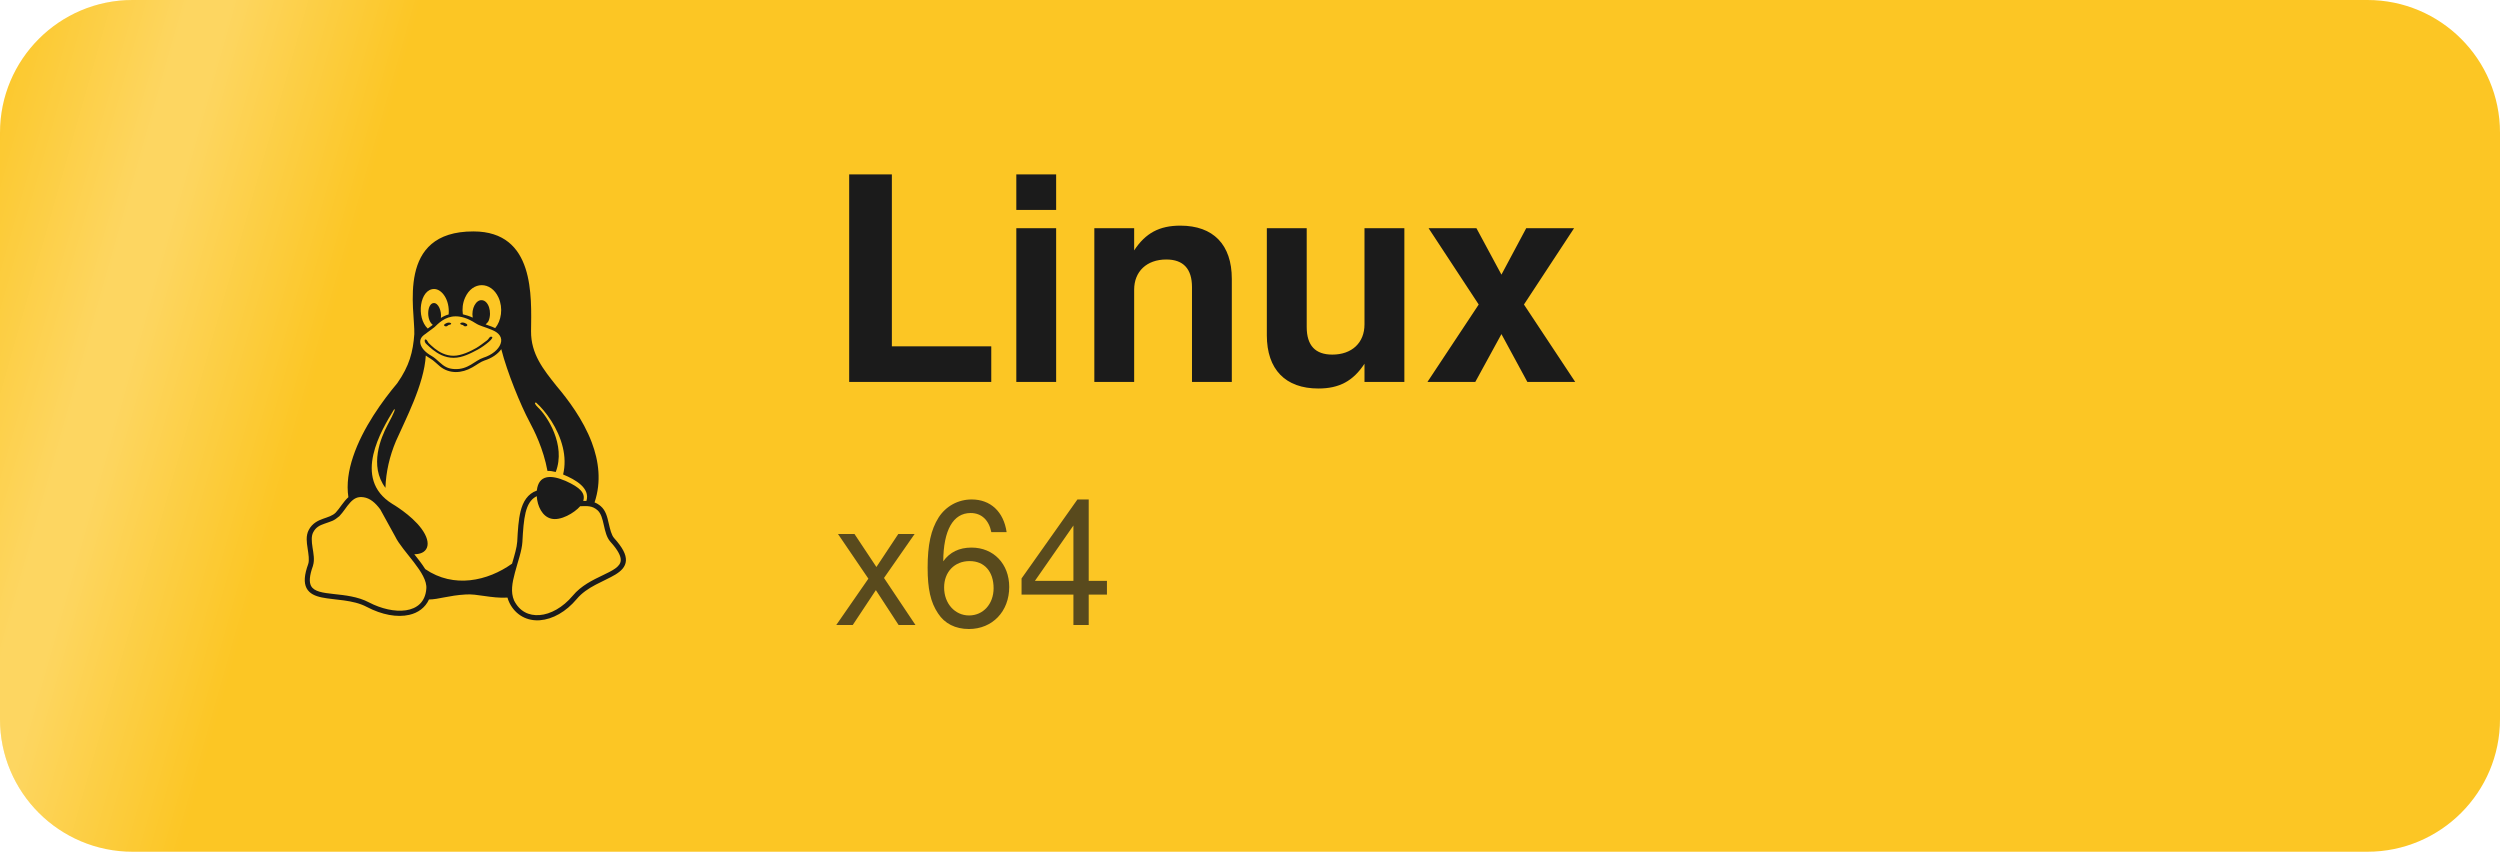
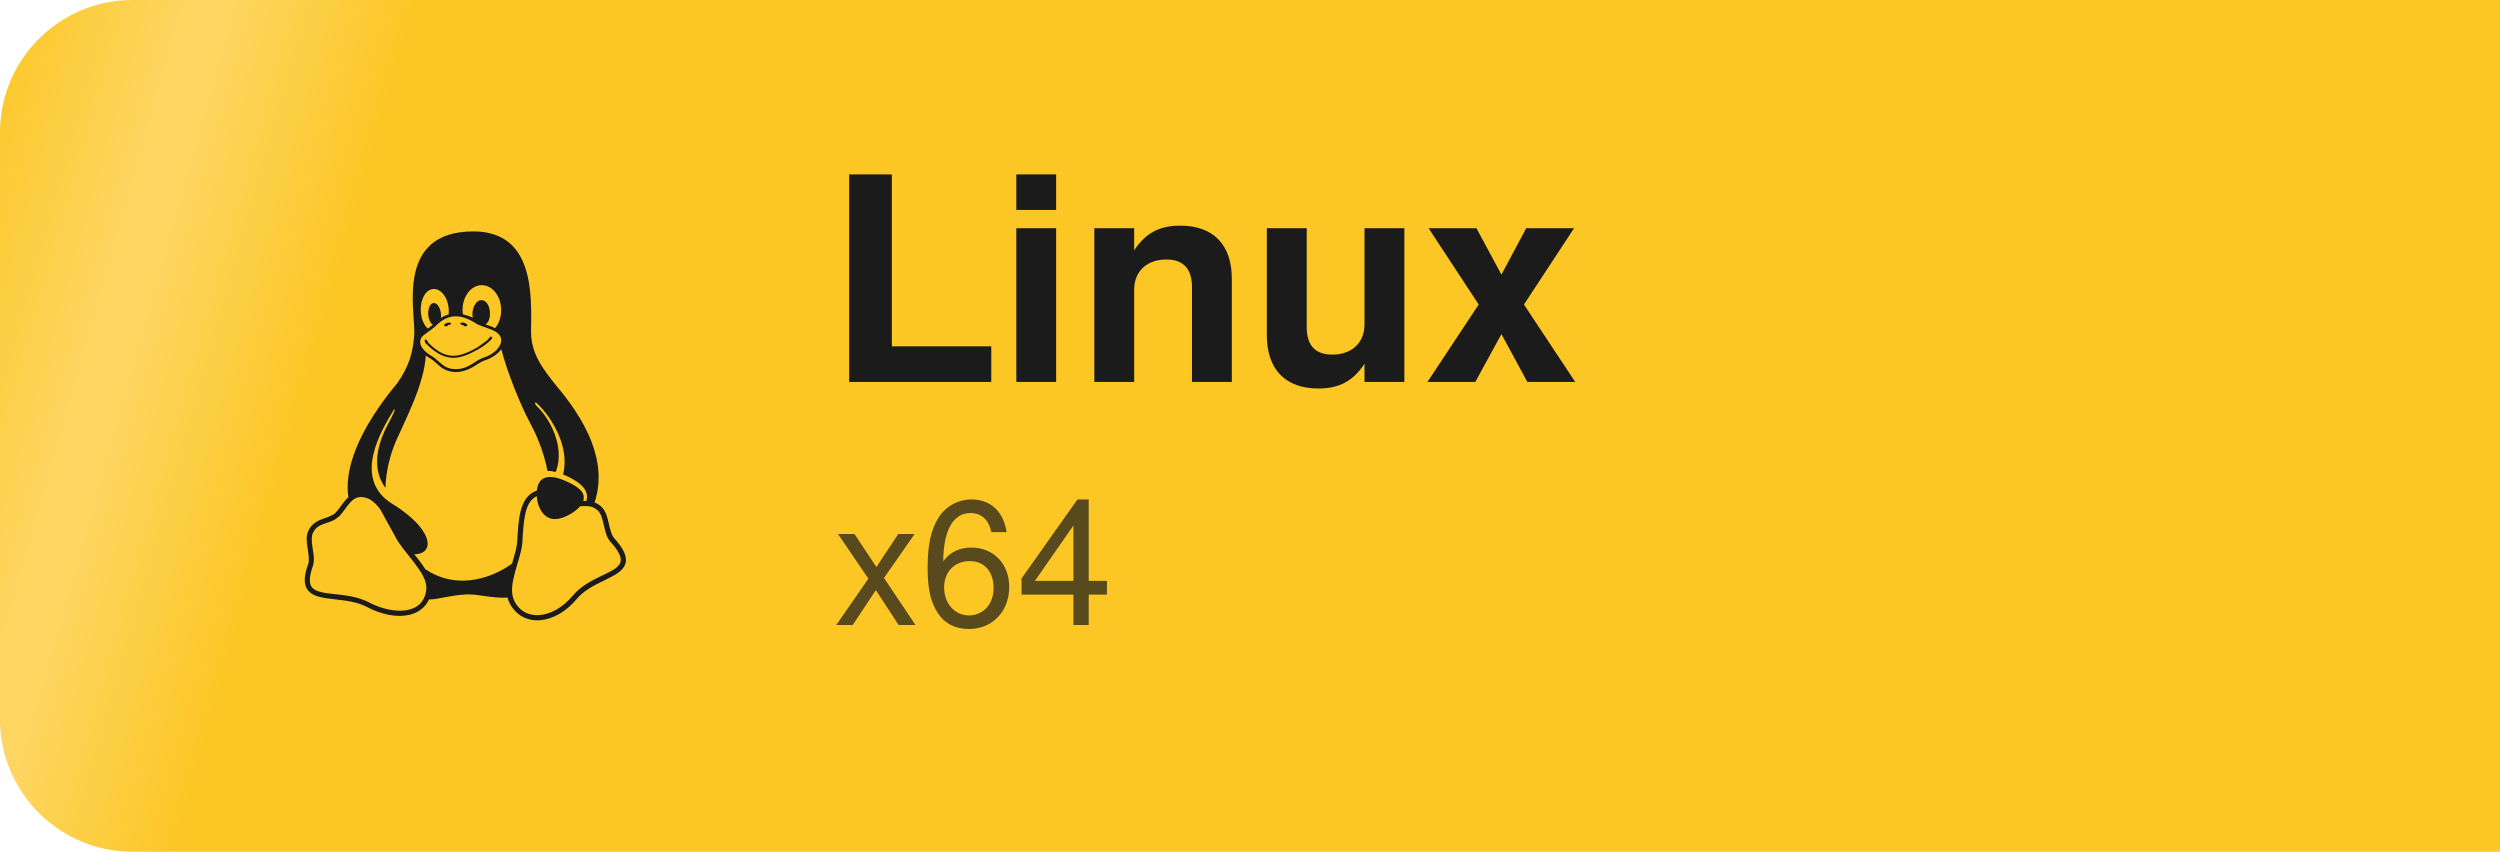
<svg xmlns="http://www.w3.org/2000/svg" viewBox="0 0 720 245.3" width="720" height="245.3" role="img" aria-label="Download for Linux">
  <defs>
    <clipPath id="edge">
-       <path d="M38.2,0 H681.8 A38.2,38.2 0 0 1 720,38.2 V207.1 A38.2,38.2 0 0 1 681.8,245.3 H38.2 A38.2,38.2 0 0 1 0,207.1 V38.2 A38.2,38.2 0 0 1 38.2,0 Z" />
+       <path d="M38.2,0 H720 V245.3 H38.2 A38.2,38.2 0 0 1 0,207.1 V38.2 A38.2,38.2 0 0 1 38.2,0 Z" />
    </clipPath>
    <linearGradient id="sheen" x1="0" y1="0" x2="1" y2="0">
      <stop offset="0" stop-color="#fff" stop-opacity="0" />
      <stop offset="0.45" stop-color="#fff" stop-opacity="0.28" />
      <stop offset="0.55" stop-color="#fff" stop-opacity="0.28" />
      <stop offset="1" stop-color="#fff" stop-opacity="0" />
    </linearGradient>
  </defs>
  <style>
    @keyframes pass {
      0%       { transform: translateX(-226.6px); }
-       12.89%   { transform: translateX(946.6px); }
+       11.89%   { transform: translateX(946.6px); }
      100%     { transform: translateX(946.6px); }
    }
-     .band { animation: pass 9.861s linear 3.743s infinite backwards; }
+     .band { animation: pass 10.693s linear 2.081s infinite backwards; }
    @media (prefers-reduced-motion: reduce) {
      .band { animation: none; opacity: 0; }
    }
  </style>
-   <path d="M38.2,0 H681.8 A38.2,38.2 0 0 1 720,38.2 V207.1 A38.2,38.2 0 0 1 681.8,245.3 H38.2 A38.2,38.2 0 0 1 0,207.1 V38.2 A38.2,38.2 0 0 1 38.2,0 Z" fill="#fcc624" />
+   <path d="M38.2,0 H720 V245.3 H38.2 A38.2,38.2 0 0 1 0,207.1 V38.2 A38.2,38.2 0 0 1 38.2,0 Z" fill="#fcc624" />
  <g transform="translate(85.0 66.65) scale(0.21875)" fill="#1b1b1b">
    <path d="M220.8 123.3c1 .5 1.8 1.7 3 1.7 1.1 0 2.8-.4 2.9-1.5.2-1.4-1.9-2.3-3.2-2.9-1.7-.7-3.9-1-5.5-.1-.4.2-.8.7-.6 1.1.3 1.3 2.3 1.1 3.4 1.7zm-21.9 1.7c1.2 0 2-1.2 3-1.7 1.1-.6 3.1-.4 3.5-1.6.2-.4-.2-.9-.6-1.1-1.6-.9-3.8-.6-5.5.1-1.3.6-3.4 1.5-3.2 2.9.1 1 1.8 1.5 2.8 1.4zM420 403.8c-3.6-4-5.3-11.6-7.2-19.7-1.8-8.1-3.9-16.8-10.5-22.4-1.3-1.1-2.6-2.1-4-2.9-1.3-.8-2.7-1.5-4.1-2 9.2-27.3 5.6-54.5-3.7-79.1-11.4-30.1-31.3-56.4-46.5-74.4-17.1-21.5-33.7-41.9-33.4-72C311.1 85.4 315.7.1 234.8 0 132.4-.2 158 103.4 156.9 135.2c-1.7 23.4-6.4 41.8-22.5 64.7-18.9 22.5-45.5 58.8-58.1 96.7-6 17.9-8.8 36.1-6.2 53.3-6.5 5.8-11.4 14.7-16.6 20.2-4.2 4.3-10.3 5.9-17 8.3s-14 6-18.5 14.5c-2.1 3.9-2.8 8.1-2.8 12.4 0 3.9.6 7.9 1.2 11.8 1.2 8.1 2.5 15.7.8 20.8-5.2 14.4-5.9 24.4-2.2 31.7 3.8 7.3 11.4 10.5 20.1 12.3 17.3 3.6 40.8 2.7 59.3 12.5 19.8 10.4 39.9 14.1 55.9 10.4 11.6-2.6 21.1-9.6 25.9-20.2 12.5-.1 26.3-5.4 48.3-6.6 14.9-1.2 33.6 5.3 55.1 4.1.6 2.3 1.4 4.6 2.5 6.7v.1c8.3 16.7 23.8 24.3 40.3 23 16.6-1.3 34.1-11 48.3-27.9 13.6-16.4 36-23.2 50.9-32.2 7.4-4.5 13.4-10.1 13.9-18.3.4-8.2-4.4-17.3-15.5-29.7zM223.7 87.3c9.8-22.2 34.2-21.8 44-.4 6.5 14.2 3.6 30.9-4.3 40.4-1.6-.8-5.9-2.6-12.6-4.9 1.1-1.2 3.1-2.7 3.9-4.6 4.8-11.8-.2-27-9.1-27.3-7.3-.5-13.9 10.8-11.8 23-4.1-2-9.4-3.5-13-4.4-1-6.9-.3-14.6 2.9-21.8zM183 75.8c10.1 0 20.8 14.2 19.1 33.5-3.5 1-7.1 2.5-10.2 4.6 1.2-8.9-3.3-20.1-9.6-19.6-8.4.7-9.8 21.2-1.8 28.1 1 .8 1.9-.2-5.9 5.5-15.6-14.6-10.5-52.1 8.4-52.1zm-13.6 60.7c6.2-4.6 13.6-10 14.1-10.5 4.7-4.4 13.5-14.2 27.9-14.2 7.1 0 15.6 2.3 25.9 8.9 6.3 4.1 11.3 4.4 22.6 9.3 8.4 3.5 13.7 9.7 10.5 18.2-2.6 7.1-11 14.4-22.7 18.1-11.1 3.6-19.8 16-38.2 14.9-3.9-.2-7-1-9.6-2.1-8-3.5-12.2-10.4-20-15-8.6-4.8-13.2-10.4-14.7-15.3-1.4-4.9 0-9 4.2-12.3zm3.3 334c-2.7 35.1-43.9 34.4-75.3 18-29.9-15.8-68.6-6.5-76.5-21.9-2.4-4.7-2.4-12.7 2.6-26.4v-.2c2.4-7.6.6-16-.6-23.9-1.2-7.8-1.8-15 .9-20 3.5-6.7 8.5-9.1 14.8-11.3 10.3-3.7 11.8-3.4 19.6-9.9 5.5-5.7 9.5-12.9 14.3-18 5.1-5.5 10-8.1 17.7-6.9 8.1 1.2 15.1 6.8 21.9 16l19.6 35.6c9.5 19.9 43.1 48.4 41 68.9zm-1.4-25.9c-4.1-6.6-9.6-13.6-14.4-19.6 7.1 0 14.2-2.2 16.7-8.9 2.3-6.2 0-14.9-7.4-24.9-13.5-18.2-38.3-32.5-38.3-32.5-13.5-8.4-21.1-18.7-24.6-29.9s-3-23.3-.3-35.2c5.2-22.9 18.6-45.2 27.2-59.2 2.3-1.7.8 3.2-8.7 20.8-8.5 16.1-24.4 53.3-2.6 82.4.6-20.7 5.5-41.8 13.8-61.5 12-27.4 37.3-74.9 39.3-112.7 1.1.8 4.6 3.2 6.2 4.1 4.6 2.7 8.1 6.7 12.6 10.3 12.4 10 28.5 9.2 42.4 1.2 6.2-3.5 11.2-7.5 15.9-9 9.9-3.1 17.8-8.6 22.3-15 7.7 30.4 25.7 74.3 37.2 95.7 6.1 11.4 18.3 35.5 23.6 64.6 3.3-.1 7 .4 10.9 1.4 13.8-35.7-11.7-74.2-23.3-84.9-4.7-4.6-4.9-6.6-2.6-6.5 12.6 11.2 29.2 33.7 35.2 59 2.8 11.6 3.3 23.7.4 35.7 16.4 6.8 35.9 17.9 30.7 34.8-2.2-.1-3.2 0-4.2 0 3.2-10.1-3.9-17.6-22.8-26.1-19.6-8.6-36-8.6-38.3 12.5-12.1 4.2-18.3 14.7-21.4 27.3-2.8 11.2-3.6 24.7-4.4 39.9-.5 7.7-3.6 18-6.8 29-32.1 22.9-76.7 32.9-114.3 7.2zm257.4-11.5c-.9 16.8-41.2 19.9-63.2 46.5-13.2 15.7-29.4 24.4-43.6 25.5s-26.5-4.8-33.7-19.3c-4.7-11.1-2.4-23.1 1.1-36.3 3.7-14.2 9.2-28.8 9.9-40.6.8-15.2 1.7-28.5 4.2-38.7 2.6-10.3 6.6-17.2 13.7-21.1.3-.2.7-.3 1-.5.8 13.2 7.3 26.6 18.8 29.5 12.6 3.3 30.7-7.5 38.4-16.3 9-.3 15.7-.9 22.6 5.1 9.9 8.5 7.1 30.3 17.1 41.6 10.6 11.6 14 19.5 13.7 24.6zM173.3 148.7c2 1.9 4.7 4.5 8 7.1 6.6 5.2 15.8 10.6 27.3 10.6 11.6 0 22.5-5.9 31.8-10.8 4.9-2.6 10.9-7 14.8-10.4s5.9-6.3 3.1-6.6-2.6 2.6-6 5.1c-4.4 3.2-9.7 7.4-13.9 9.8-7.4 4.2-19.5 10.2-29.9 10.2s-18.7-4.8-24.9-9.7c-3.1-2.5-5.7-5-7.7-6.9-1.5-1.4-1.9-4.6-4.3-4.9-1.4-.1-1.8 3.7 1.7 6.5z" />
  </g>
  <text x="238" y="110" font-family="-apple-system, BlinkMacSystemFont, 'Segoe UI', Helvetica, Arial, sans-serif" font-size="82" font-weight="700" fill="#1b1b1b">Linux</text>
  <text x="240" y="180" font-family="-apple-system, BlinkMacSystemFont, 'Segoe UI', Helvetica, Arial, sans-serif" font-size="50" font-weight="400" fill="#1b1b1b" fill-opacity="0.72">x64</text>
  <g clip-path="url(#edge)">
    <g class="band">
      <rect x="0" y="-60" width="121.8" height="365.3" fill="url(#sheen)" transform="skewX(-16)" />
    </g>
  </g>
</svg>
